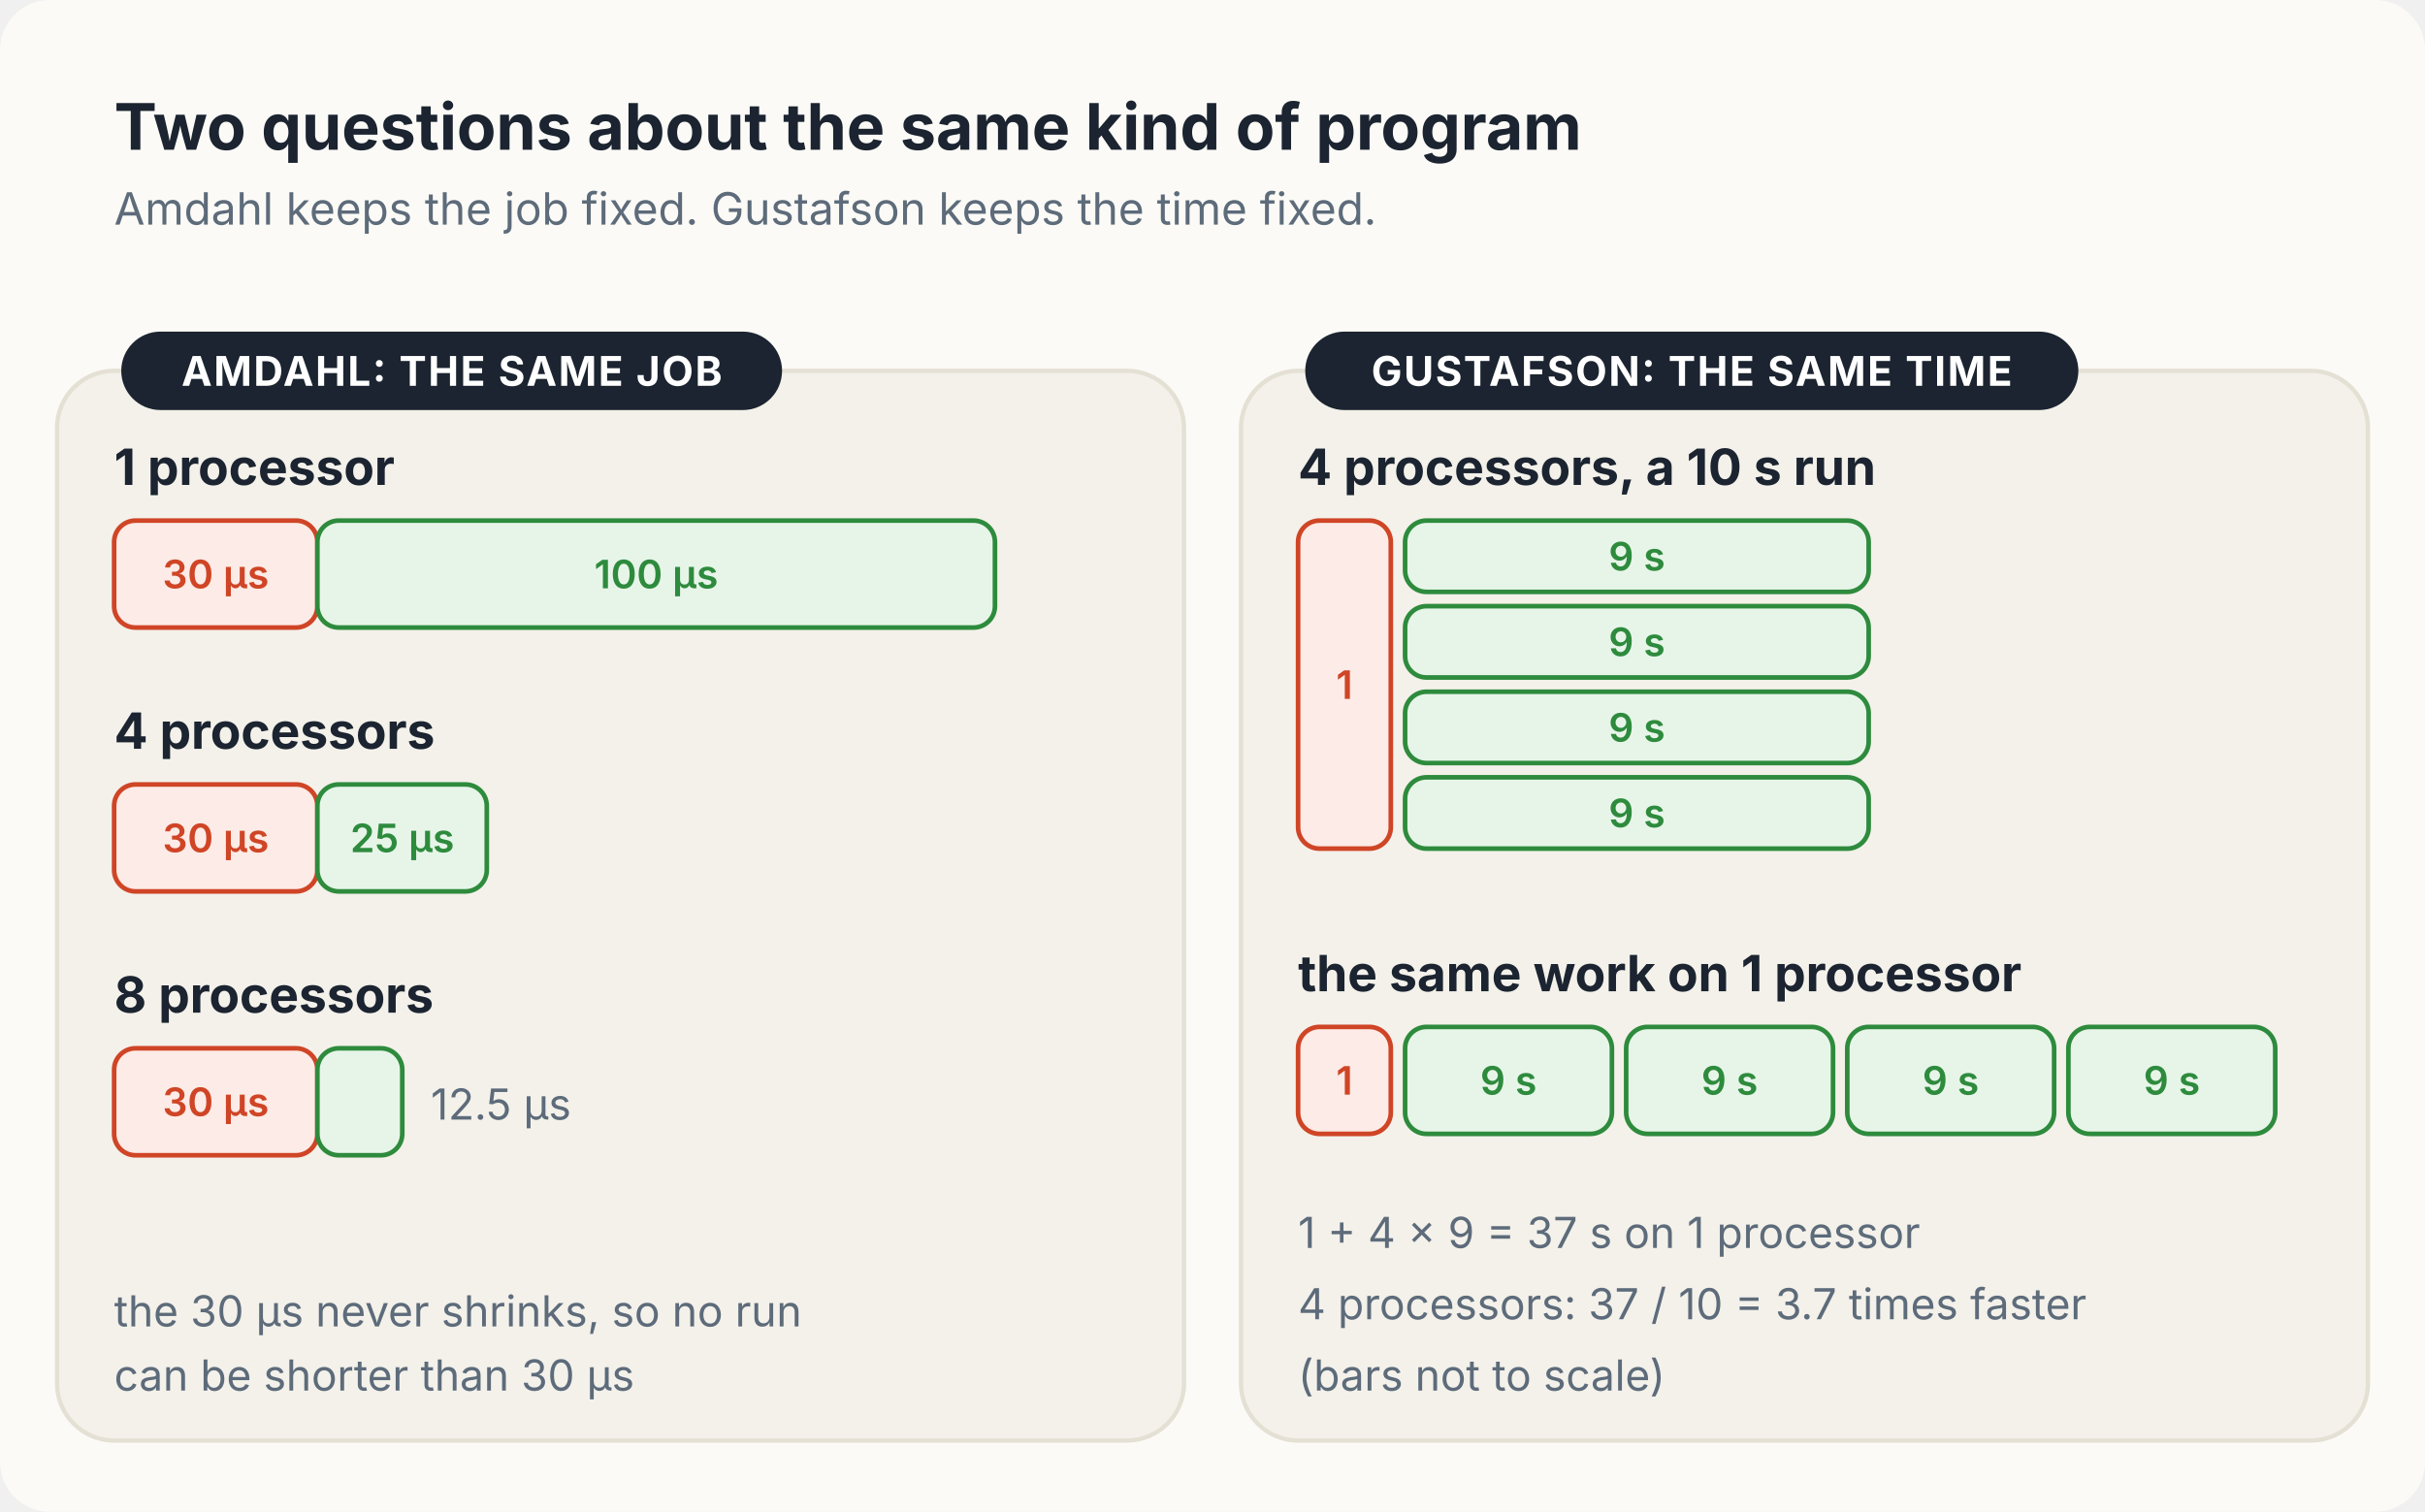
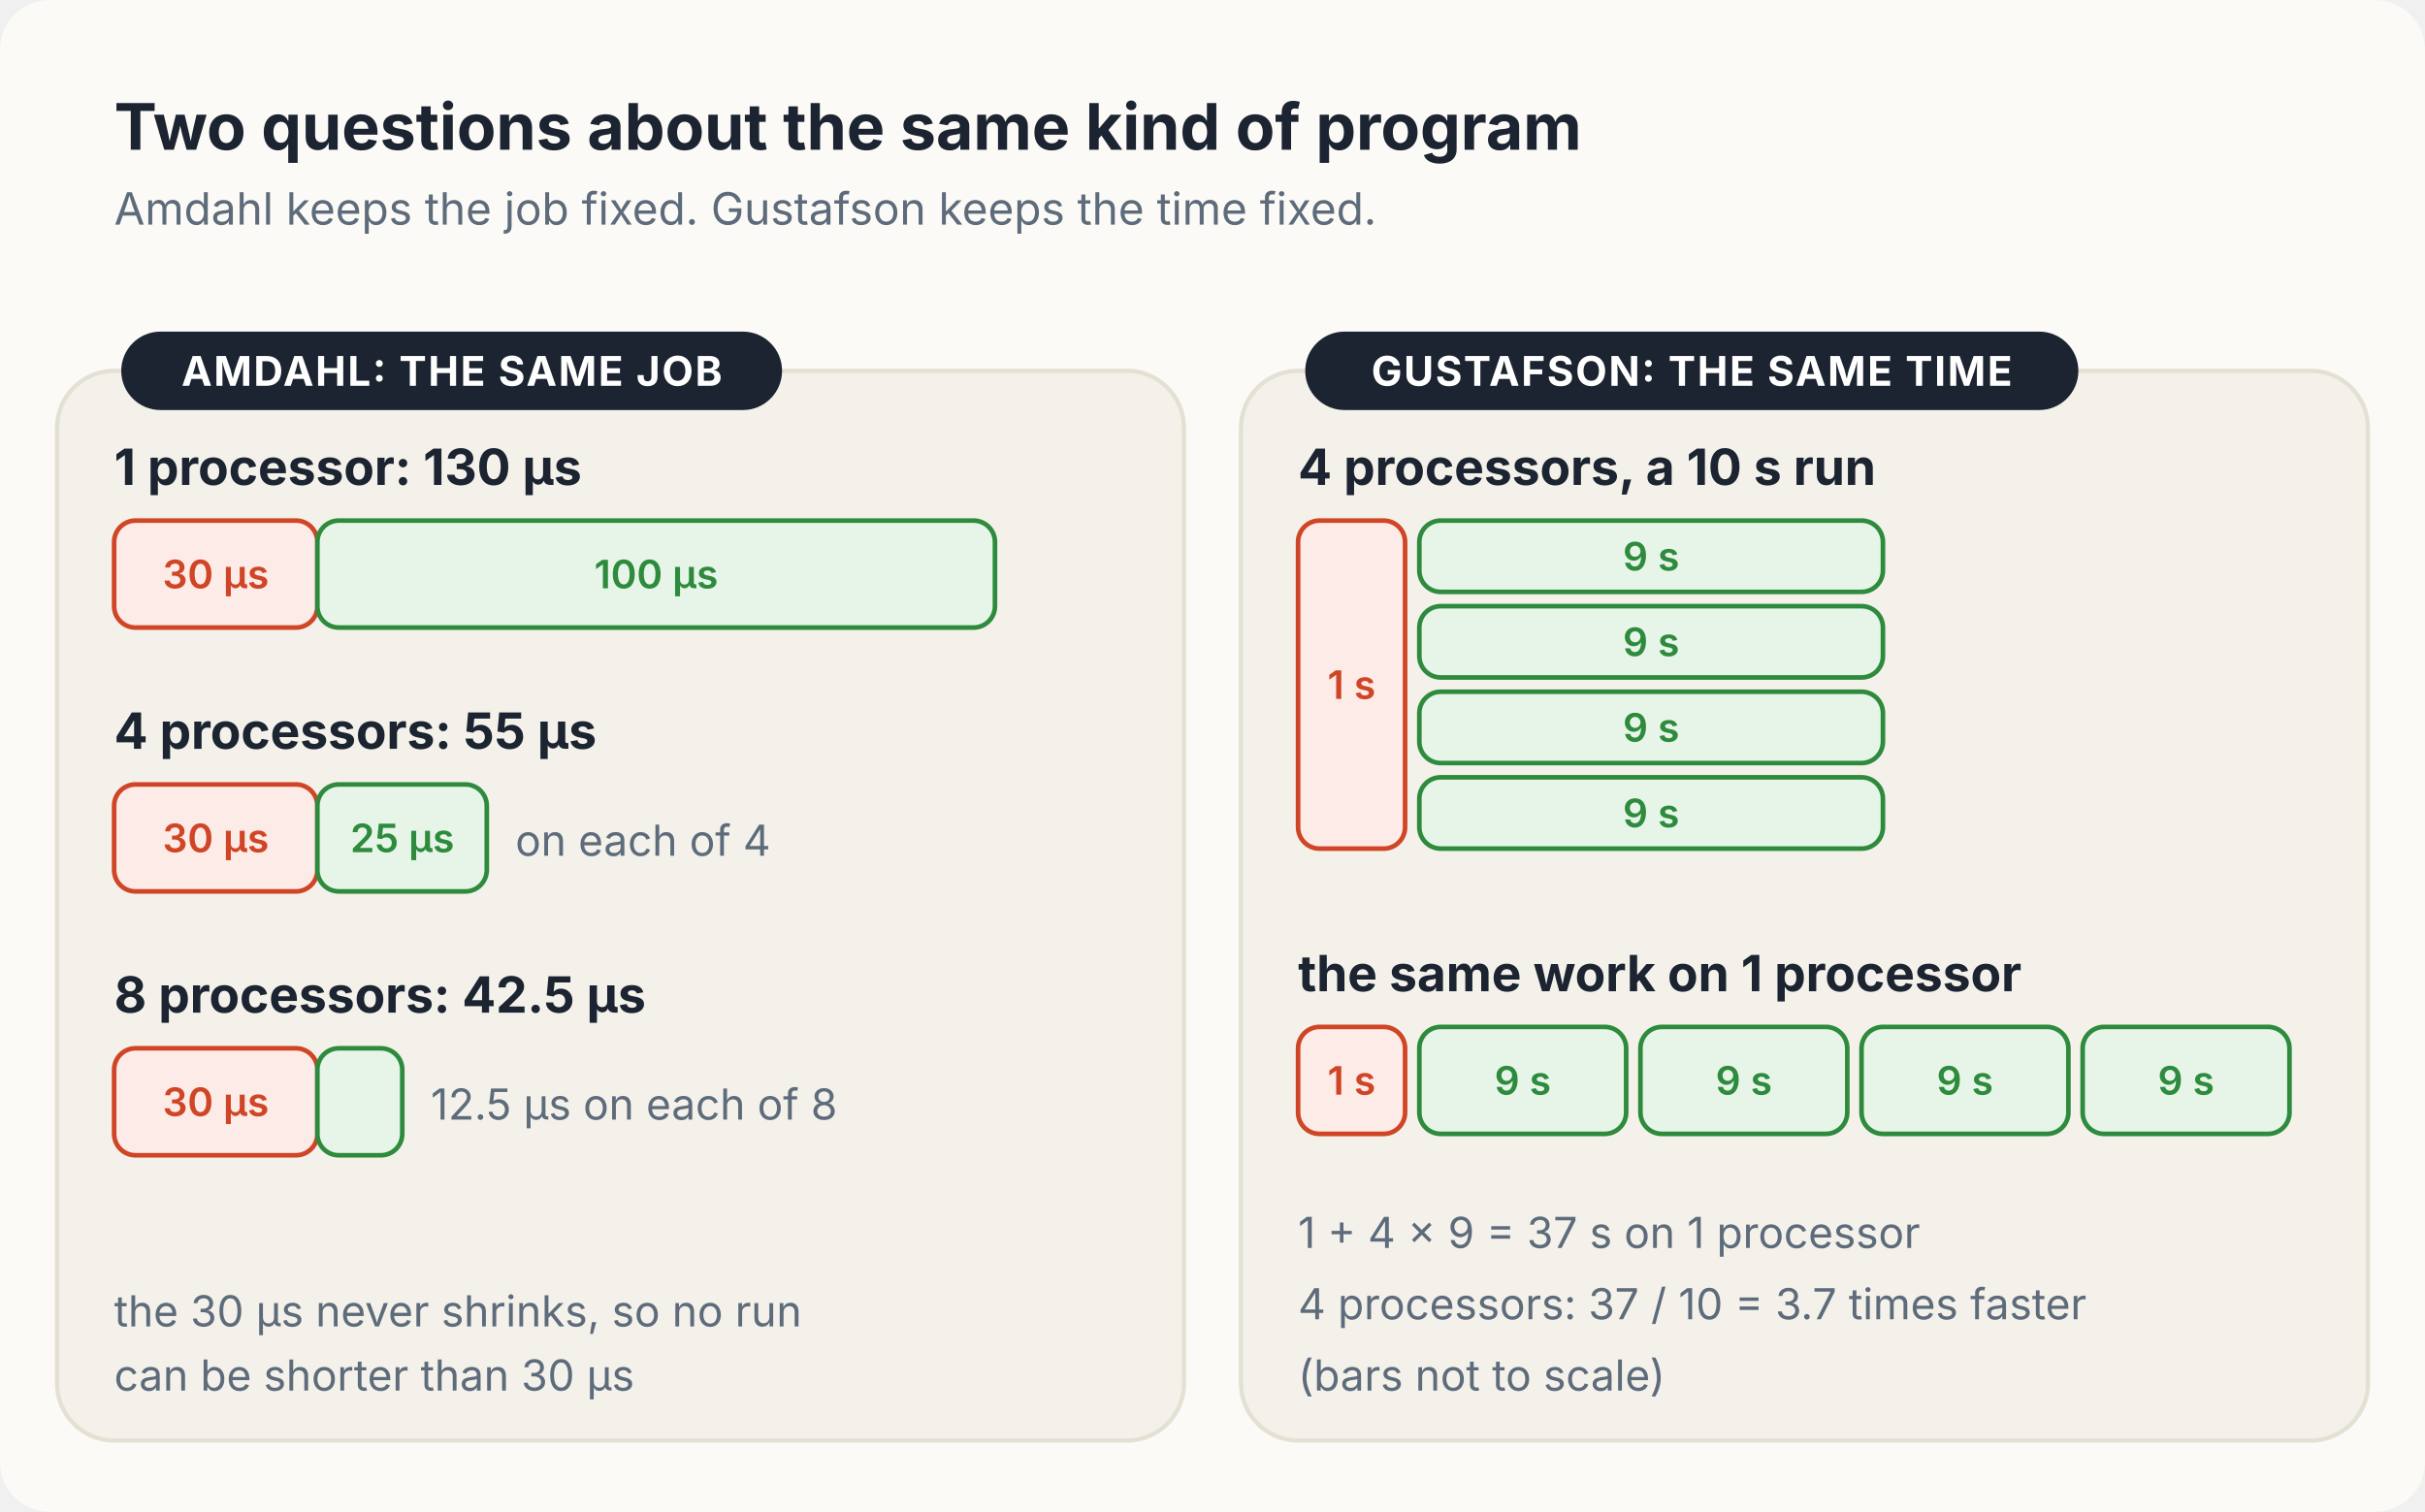
<svg xmlns="http://www.w3.org/2000/svg" viewBox="0 0 680 424" width="680" height="424" role="img" aria-label="Two panels. Left, Amdahl, the same job: a 30 microsecond serial bar and a parallel bar of 100, 25 and 12.5 microseconds on 1, 4 and 8 processors; the serial bar never shrinks. Right, Gustafson, the same time: 4 processors run 1 serial second and four 9-second bars side by side, 10 seconds in all; the same work on one processor is 1 + 4 × 9 = 37 seconds, so the speedup is 3.7.">
  <style>
    text { font-family: Inter, "Segoe UI", "Helvetica Neue", Helvetica, Arial, sans-serif; fill: #1B2430; }
    .title { font-size: 18px; font-weight: 650; }
    .lede { font-size: 12.5px; fill: #5D6B7A; }
    .name { font-size: 14px; font-weight: 650; }
    .sub { font-size: 12px; fill: #5D6B7A; }
    .note { font-size: 12px; fill: #5D6B7A; }
    .tab { font-size: 11.5px; font-weight: 650; letter-spacing: 0.04em; fill: #5D6B7A; }
    .mono { font-family: "JetBrains Mono", "SF Mono", Menlo, Consolas, monospace; font-size: 12px; }
    .dim { fill: #8794A3; }
    .strong { font-weight: 700; }
    .trap { fill: #CF4526; font-weight: 700; }
    .pill { font-size: 11px; font-weight: 600; }
    .wire { fill: none; stroke: #3F5873; stroke-width: 1.8; stroke-linecap: round; stroke-linejoin: round; }
    .wire.danger { stroke: #CF4526; stroke-dasharray: 6 5; }
    .wire.idle { stroke: #7F8EA0; stroke-dasharray: 2 5; }
  </style>
  <defs>
    <filter id="lift" x="-10%" y="-10%" width="120%" height="135%">
      <feDropShadow dx="0" dy="2" stdDeviation="3" flood-color="#1B2430" flood-opacity="0.13" />
    </filter>
    <linearGradient id="thor-body" x1="0" y1="0" x2="0" y2="1">
      <stop offset="0" stop-color="#C6CCD5" />
      <stop offset="1" stop-color="#979EA9" />
    </linearGradient>
    <linearGradient id="switch-body" x1="0" y1="0" x2="0" y2="1">
      <stop offset="0" stop-color="#3B4656" />
      <stop offset="1" stop-color="#232B37" />
    </linearGradient>
    <marker id="head" viewBox="0 0 10 10" refX="8.5" refY="5" markerUnits="userSpaceOnUse" markerWidth="11" markerHeight="11" orient="auto">
      <path d="M0.5,1 L9,5 L0.5,9 Z" fill="#3F5873" />
    </marker>
    <marker id="head-danger" viewBox="0 0 10 10" refX="8.5" refY="5" markerUnits="userSpaceOnUse" markerWidth="11" markerHeight="11" orient="auto">
      <path d="M0.5,1 L9,5 L0.5,9 Z" fill="#CF4526" />
    </marker>
    <marker id="head-idle" viewBox="0 0 10 10" refX="8.5" refY="5" markerUnits="userSpaceOnUse" markerWidth="11" markerHeight="11" orient="auto">
      <path d="M0.5,1 L9,5 L0.5,9 Z" fill="#7F8EA0" />
    </marker>
  </defs>
  <rect width="680" height="424" rx="14" fill="#FBFAF6" />
  <text x="32.0" y="42.0" class="title" text-anchor="start" xml:space="preserve">Two questions about the same kind of program</text>
  <text x="32.0" y="63.0" class="lede" text-anchor="start" xml:space="preserve">Amdahl keeps the job fixed. Gustafson keeps the time fixed.</text>
  <rect x="16" y="104" width="316" height="300" rx="16" fill="#F3F1EA" stroke="#E4E0D4" stroke-width="1.2" />
  <rect x="34" y="93" width="185.3" height="22" rx="11" fill="#1B2430" />
  <text x="126.7" y="108.2" class="tab" text-anchor="middle" style="fill:#FFFFFF" xml:space="preserve">AMDAHL: THE SAME JOB</text>
-   <text x="32.0" y="136.0" class="name" text-anchor="start" xml:space="preserve">1 processor</text>
+   <text x="32.0" y="136.0" class="name" text-anchor="start" xml:space="preserve">1 processor: 130 µs</text>
  <rect x="32.0" y="146.0" width="57.0" height="30.0" rx="6" fill="#FCEBE6" stroke="#CF4526" stroke-width="1.3" />
  <text x="60.5" y="165.0" class="pill" text-anchor="middle" style="fill:#CF4526" xml:space="preserve">30 µs</text>
  <rect x="89.0" y="146.0" width="190.0" height="30.0" rx="6" fill="#E7F5E9" stroke="#2E8B3D" stroke-width="1.3" />
  <text x="184.0" y="165.0" class="pill" text-anchor="middle" style="fill:#2E8B3D" xml:space="preserve">100 µs</text>
-   <text x="32.0" y="210.0" class="name" text-anchor="start" xml:space="preserve">4 processors</text>
+   <text x="287.0" y="166.0" class="note" text-anchor="start" xml:space="preserve" />
+   <text x="32.0" y="210.0" class="name" text-anchor="start" xml:space="preserve">4 processors: 55 µs</text>
  <rect x="32.0" y="220.0" width="57.0" height="30.0" rx="6" fill="#FCEBE6" stroke="#CF4526" stroke-width="1.3" />
  <text x="60.5" y="239.0" class="pill" text-anchor="middle" style="fill:#CF4526" xml:space="preserve">30 µs</text>
  <rect x="89.0" y="220.0" width="47.5" height="30.0" rx="6" fill="#E7F5E9" stroke="#2E8B3D" stroke-width="1.3" />
  <text x="112.8" y="239.0" class="pill" text-anchor="middle" style="fill:#2E8B3D" xml:space="preserve">25 µs</text>
-   <text x="32.0" y="284.0" class="name" text-anchor="start" xml:space="preserve">8 processors</text>
+   <text x="144.5" y="240.0" class="note" text-anchor="start" xml:space="preserve">on each of 4</text>
+   <text x="32.0" y="284.0" class="name" text-anchor="start" xml:space="preserve">8 processors: 42.5 µs</text>
  <rect x="32.0" y="294.0" width="57.0" height="30.0" rx="6" fill="#FCEBE6" stroke="#CF4526" stroke-width="1.3" />
  <text x="60.5" y="313.0" class="pill" text-anchor="middle" style="fill:#CF4526" xml:space="preserve">30 µs</text>
  <rect x="89.0" y="294.0" width="23.8" height="30.0" rx="6" fill="#E7F5E9" stroke="#2E8B3D" stroke-width="1.3" />
-   <text x="120.8" y="314.0" class="note" text-anchor="start" xml:space="preserve">12.5 µs</text>
+   <text x="120.8" y="314.0" class="note" text-anchor="start" xml:space="preserve">12.5 µs on each of 8</text>
  <text x="32.0" y="372.0" class="note" text-anchor="start" xml:space="preserve">the 30 µs never shrinks, so no run</text>
  <text x="32.0" y="390.0" class="note" text-anchor="start" xml:space="preserve">can be shorter than 30 µs</text>
  <rect x="348" y="104" width="316" height="300" rx="16" fill="#F3F1EA" stroke="#E4E0D4" stroke-width="1.2" />
  <rect x="366" y="93" width="216.8" height="22" rx="11" fill="#1B2430" />
  <text x="474.4" y="108.2" class="tab" text-anchor="middle" style="fill:#FFFFFF" xml:space="preserve">GUSTAFSON: THE SAME TIME</text>
  <text x="364.0" y="136.0" class="name" text-anchor="start" xml:space="preserve">4 processors, a 10 s run</text>
-   <rect x="364.0" y="146.0" width="26.0" height="92.0" rx="6" fill="#FCEBE6" stroke="#CF4526" stroke-width="1.3" />
-   <text x="377.0" y="196.0" class="pill" text-anchor="middle" style="fill:#CF4526" xml:space="preserve">1</text>
-   <rect x="394.0" y="146.0" width="130.0" height="20.0" rx="6" fill="#E7F5E9" stroke="#2E8B3D" stroke-width="1.3" />
-   <text x="459.0" y="160.0" class="pill" text-anchor="middle" style="fill:#2E8B3D" xml:space="preserve">9 s</text>
-   <rect x="394.0" y="170.0" width="130.0" height="20.0" rx="6" fill="#E7F5E9" stroke="#2E8B3D" stroke-width="1.3" />
-   <text x="459.0" y="184.0" class="pill" text-anchor="middle" style="fill:#2E8B3D" xml:space="preserve">9 s</text>
-   <rect x="394.0" y="194.0" width="130.0" height="20.0" rx="6" fill="#E7F5E9" stroke="#2E8B3D" stroke-width="1.3" />
-   <text x="459.0" y="208.0" class="pill" text-anchor="middle" style="fill:#2E8B3D" xml:space="preserve">9 s</text>
-   <rect x="394.0" y="218.0" width="130.0" height="20.0" rx="6" fill="#E7F5E9" stroke="#2E8B3D" stroke-width="1.3" />
-   <text x="459.0" y="232.0" class="pill" text-anchor="middle" style="fill:#2E8B3D" xml:space="preserve">9 s</text>
+   <rect x="364.0" y="146.0" width="30.0" height="92.0" rx="6" fill="#FCEBE6" stroke="#CF4526" stroke-width="1.3" />
+   <text x="379.0" y="196.0" class="pill" text-anchor="middle" style="fill:#CF4526" xml:space="preserve">1 s</text>
+   <rect x="398.0" y="146.0" width="130.0" height="20.0" rx="6" fill="#E7F5E9" stroke="#2E8B3D" stroke-width="1.3" />
+   <text x="463.0" y="160.0" class="pill" text-anchor="middle" style="fill:#2E8B3D" xml:space="preserve">9 s</text>
+   <rect x="398.0" y="170.0" width="130.0" height="20.0" rx="6" fill="#E7F5E9" stroke="#2E8B3D" stroke-width="1.3" />
+   <text x="463.0" y="184.0" class="pill" text-anchor="middle" style="fill:#2E8B3D" xml:space="preserve">9 s</text>
+   <rect x="398.0" y="194.0" width="130.0" height="20.0" rx="6" fill="#E7F5E9" stroke="#2E8B3D" stroke-width="1.3" />
+   <text x="463.0" y="208.0" class="pill" text-anchor="middle" style="fill:#2E8B3D" xml:space="preserve">9 s</text>
+   <rect x="398.0" y="218.0" width="130.0" height="20.0" rx="6" fill="#E7F5E9" stroke="#2E8B3D" stroke-width="1.3" />
+   <text x="463.0" y="232.0" class="pill" text-anchor="middle" style="fill:#2E8B3D" xml:space="preserve">9 s</text>
  <text x="364.0" y="278.0" class="name" text-anchor="start" xml:space="preserve">the same work on 1 processor</text>
-   <rect x="364.0" y="288.0" width="26.0" height="30.0" rx="6" fill="#FCEBE6" stroke="#CF4526" stroke-width="1.3" />
-   <text x="377.0" y="307.0" class="pill" text-anchor="middle" style="fill:#CF4526" xml:space="preserve">1</text>
-   <rect x="394.0" y="288.0" width="58.0" height="30.0" rx="6" fill="#E7F5E9" stroke="#2E8B3D" stroke-width="1.3" />
-   <text x="423.0" y="307.0" class="pill" text-anchor="middle" style="fill:#2E8B3D" xml:space="preserve">9 s</text>
-   <rect x="456.0" y="288.0" width="58.0" height="30.0" rx="6" fill="#E7F5E9" stroke="#2E8B3D" stroke-width="1.3" />
-   <text x="485.0" y="307.0" class="pill" text-anchor="middle" style="fill:#2E8B3D" xml:space="preserve">9 s</text>
-   <rect x="518.0" y="288.0" width="58.0" height="30.0" rx="6" fill="#E7F5E9" stroke="#2E8B3D" stroke-width="1.3" />
-   <text x="547.0" y="307.0" class="pill" text-anchor="middle" style="fill:#2E8B3D" xml:space="preserve">9 s</text>
-   <rect x="580.0" y="288.0" width="58.0" height="30.0" rx="6" fill="#E7F5E9" stroke="#2E8B3D" stroke-width="1.3" />
-   <text x="609.0" y="307.0" class="pill" text-anchor="middle" style="fill:#2E8B3D" xml:space="preserve">9 s</text>
+   <rect x="364.0" y="288.0" width="30.0" height="30.0" rx="6" fill="#FCEBE6" stroke="#CF4526" stroke-width="1.3" />
+   <text x="379.0" y="307.0" class="pill" text-anchor="middle" style="fill:#CF4526" xml:space="preserve">1 s</text>
+   <rect x="398.0" y="288.0" width="58.0" height="30.0" rx="6" fill="#E7F5E9" stroke="#2E8B3D" stroke-width="1.3" />
+   <text x="427.0" y="307.0" class="pill" text-anchor="middle" style="fill:#2E8B3D" xml:space="preserve">9 s</text>
+   <rect x="460.0" y="288.0" width="58.0" height="30.0" rx="6" fill="#E7F5E9" stroke="#2E8B3D" stroke-width="1.3" />
+   <text x="489.0" y="307.0" class="pill" text-anchor="middle" style="fill:#2E8B3D" xml:space="preserve">9 s</text>
+   <rect x="522.0" y="288.0" width="58.0" height="30.0" rx="6" fill="#E7F5E9" stroke="#2E8B3D" stroke-width="1.3" />
+   <text x="551.0" y="307.0" class="pill" text-anchor="middle" style="fill:#2E8B3D" xml:space="preserve">9 s</text>
+   <rect x="584.0" y="288.0" width="58.0" height="30.0" rx="6" fill="#E7F5E9" stroke="#2E8B3D" stroke-width="1.3" />
+   <text x="613.0" y="307.0" class="pill" text-anchor="middle" style="fill:#2E8B3D" xml:space="preserve">9 s</text>
  <text x="364.0" y="350.0" class="note" text-anchor="start" xml:space="preserve">1 + 4 × 9 = 37 s on 1 processor</text>
  <text x="364.0" y="370.0" class="note" text-anchor="start" xml:space="preserve">4 processors: 37 / 10 = 3.7 times faster</text>
  <text x="364.0" y="390.0" class="note" text-anchor="start" xml:space="preserve">(bars not to scale)</text>
</svg>
